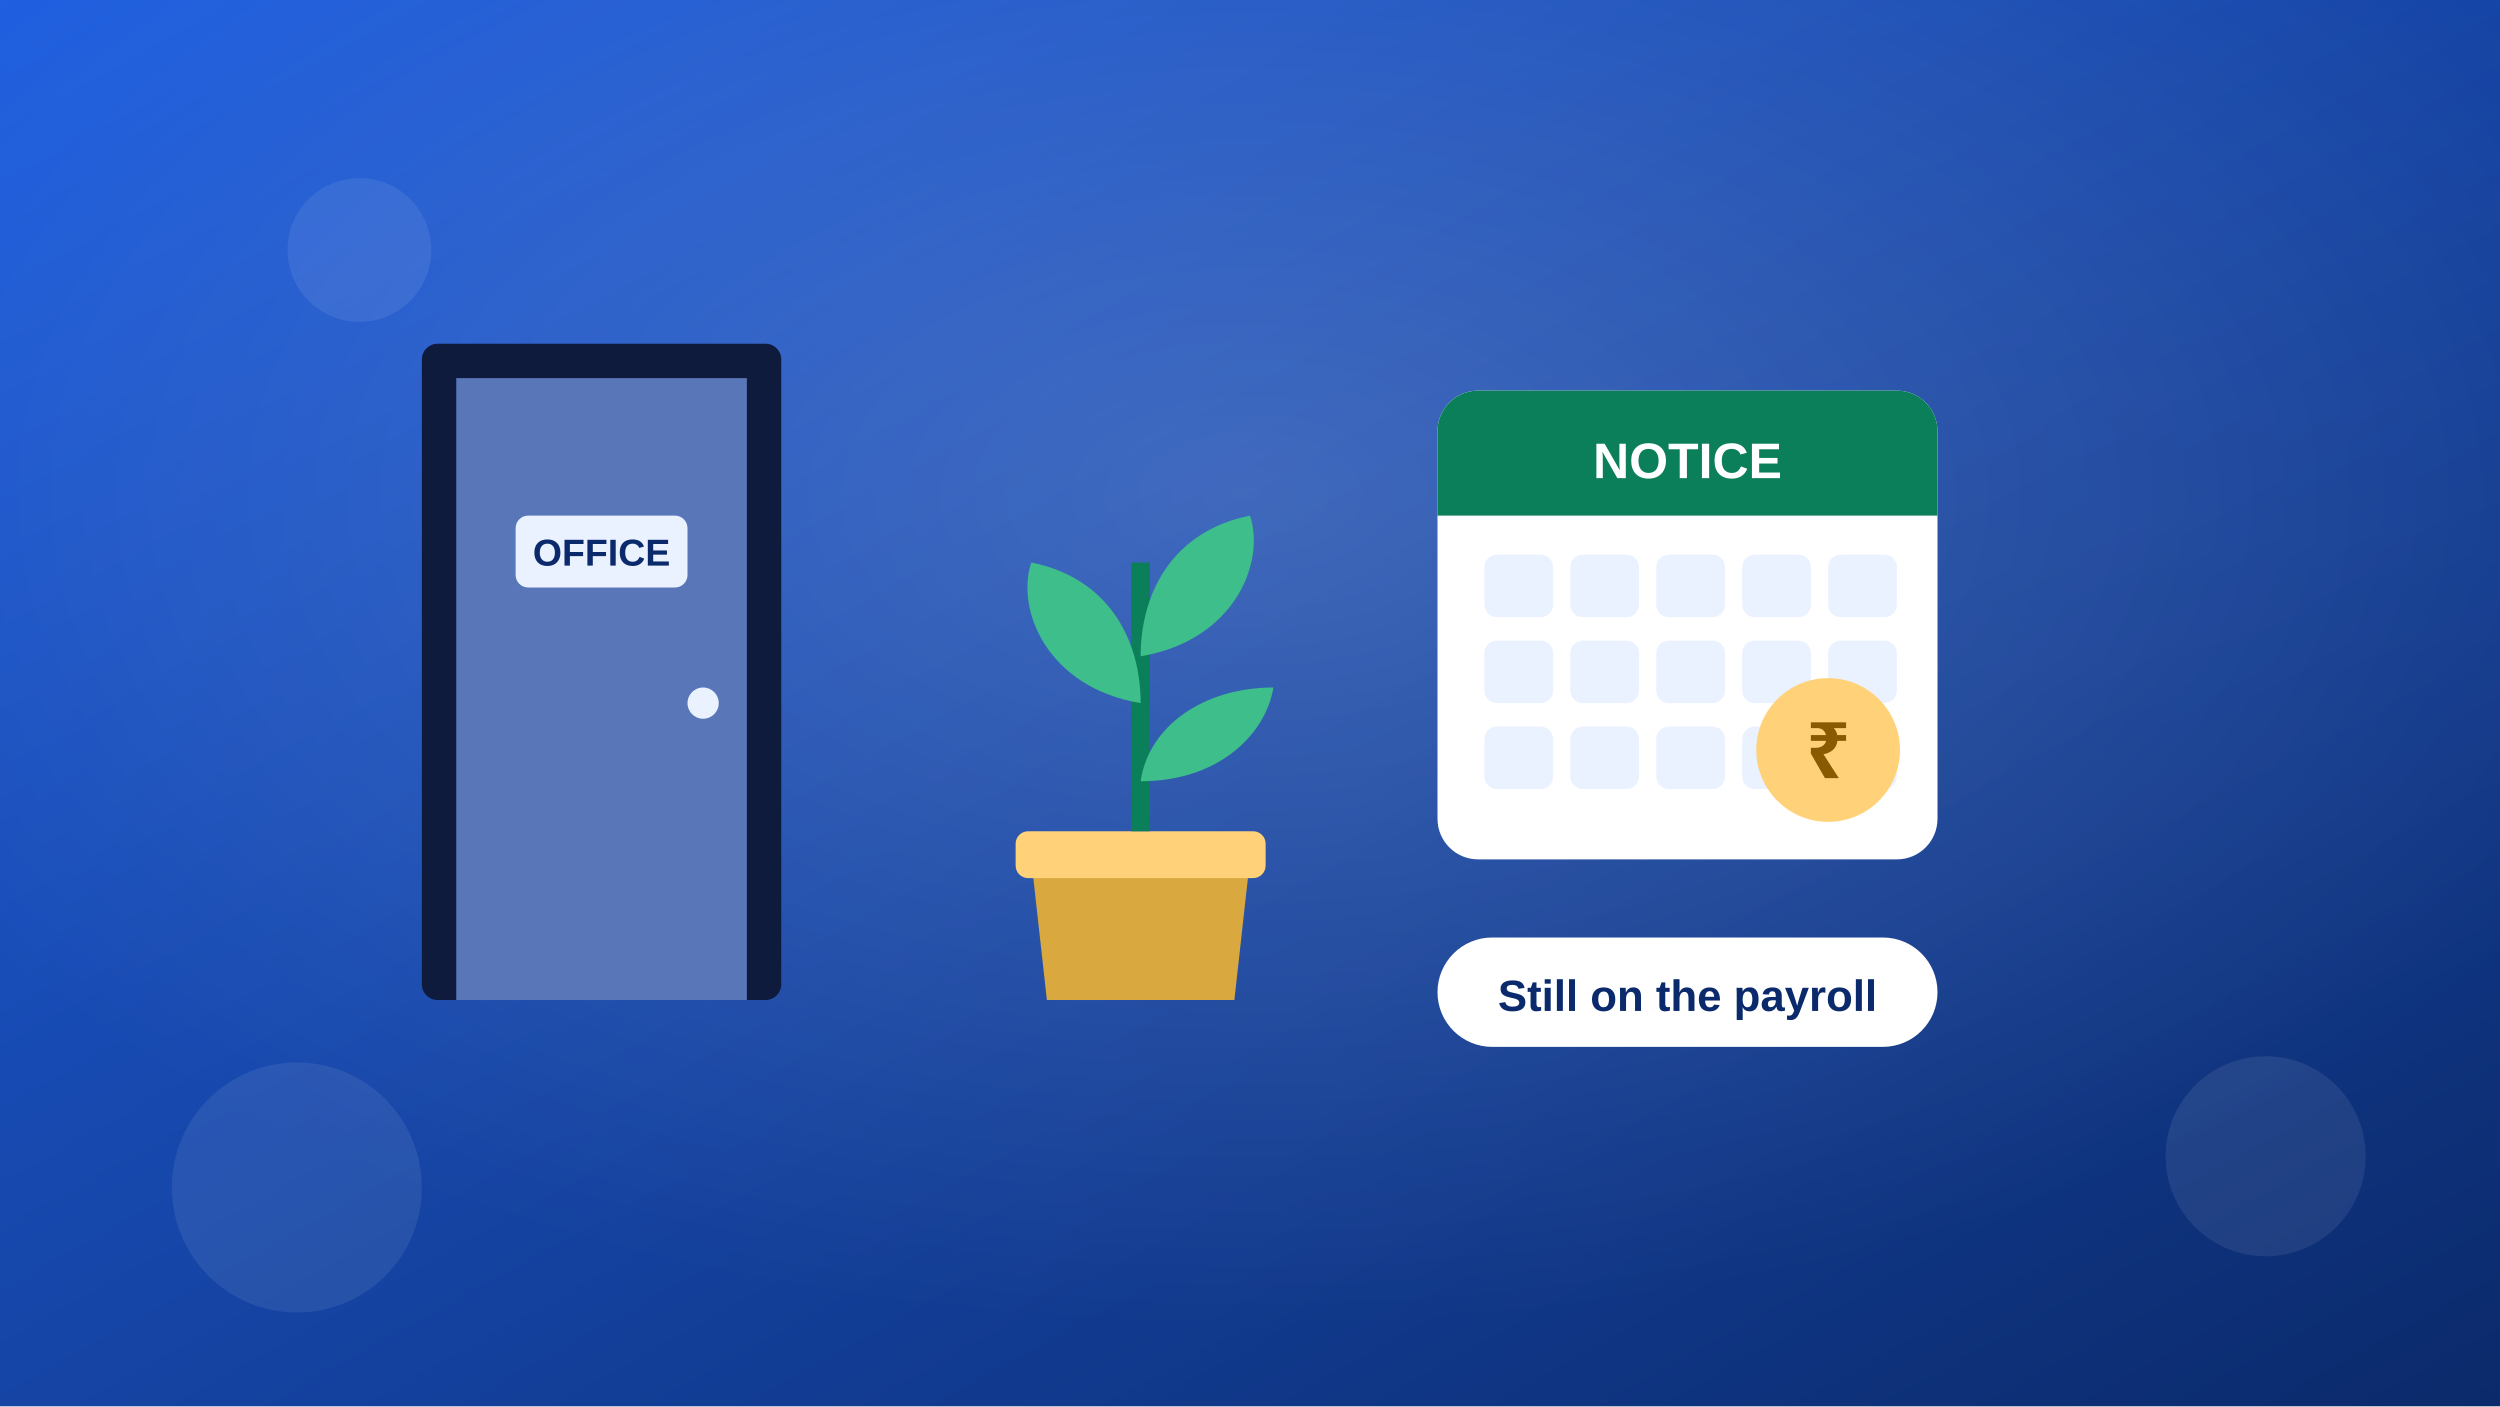
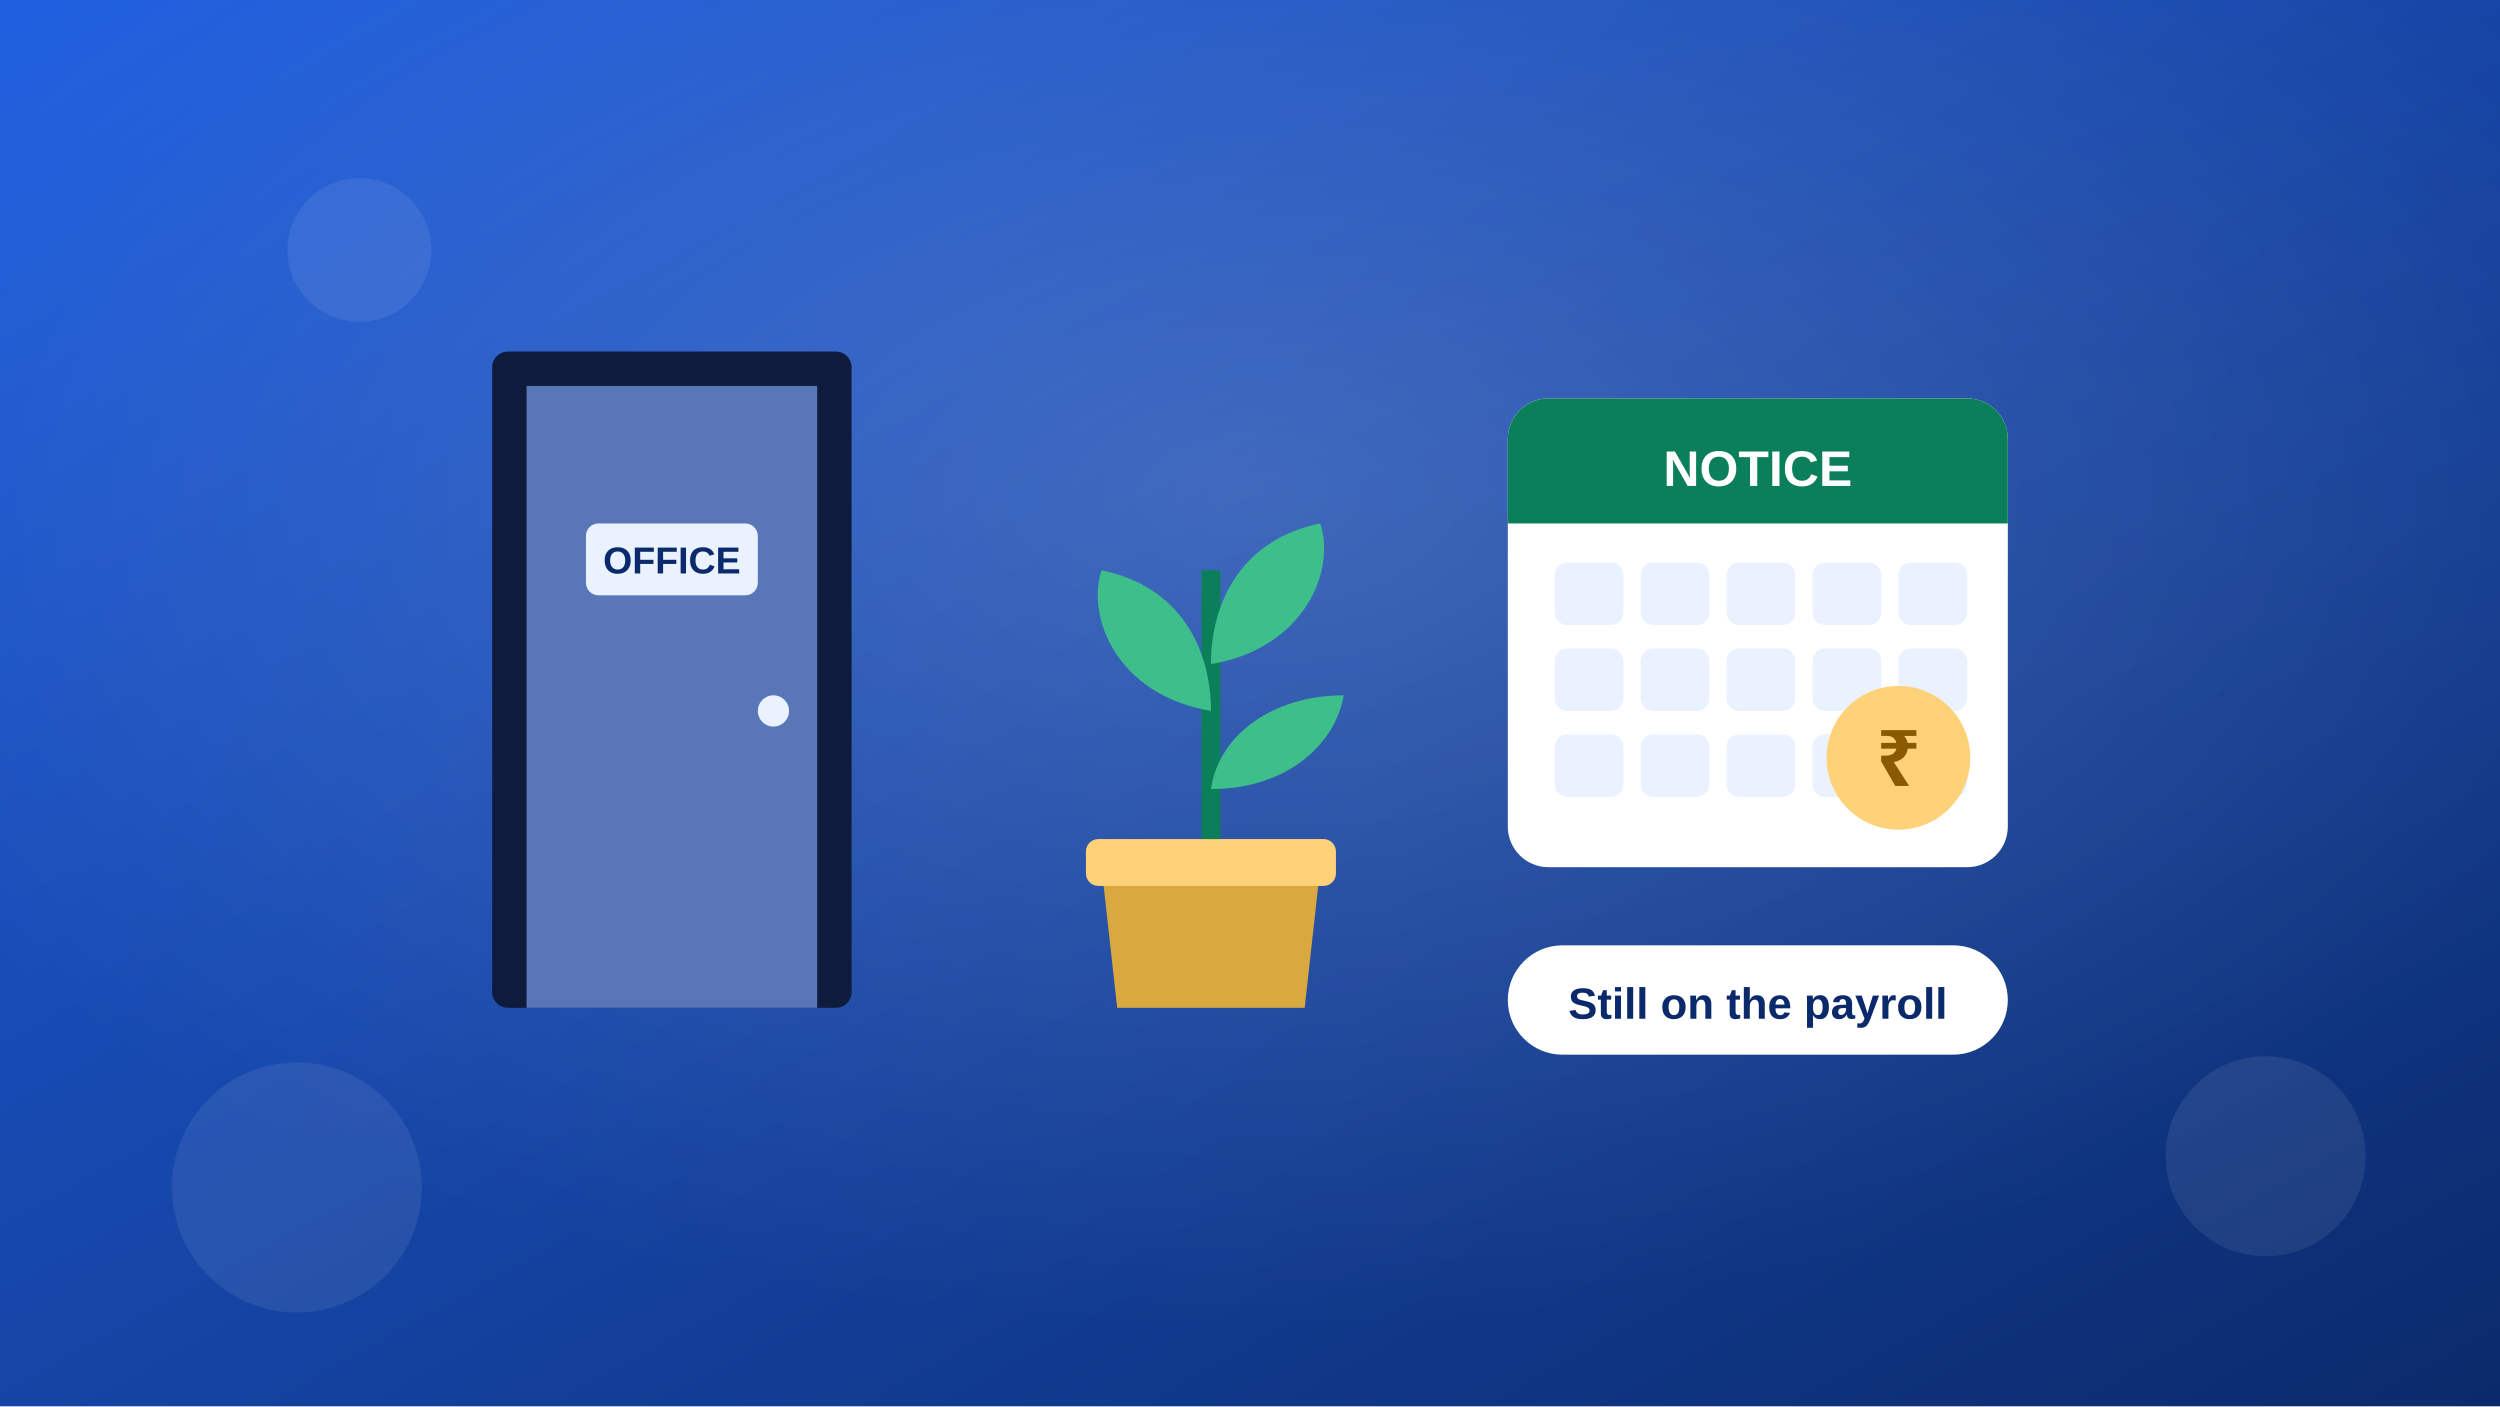
<svg xmlns="http://www.w3.org/2000/svg" viewBox="0 0 1600 900" role="img" aria-label="A closed office door, a potted plant and a notice-period calendar with a rupee coin: paid time at home before you leave">
  <defs>
    <linearGradient id="bg" x1="0" y1="0" x2="1" y2="1">
      <stop offset="0" stop-color="#1F5FE0" />
      <stop offset="1" stop-color="#0B2A6B" />
    </linearGradient>
    <radialGradient id="glow" cx=".5" cy=".35" r=".6">
      <stop offset="0" stop-color="#FFFFFF" stop-opacity=".18" />
      <stop offset="1" stop-color="#FFFFFF" stop-opacity="0" />
    </radialGradient>
  </defs>
  <rect width="1600" height="900" fill="url(#bg)" />
  <rect width="1600" height="900" fill="url(#glow)" />
  <g fill="#FFFFFF" opacity=".08">
    <circle cx="190" cy="760" r="80" />
    <circle cx="1450" cy="740" r="64" />
    <circle cx="230" cy="160" r="46" />
  </g>
-   <g transform="translate(270 220)">
-     <rect width="230" height="420" rx="10" fill="#0E1B3D" />
-     <rect x="22" y="22" width="186" height="398" fill="#5876B8" />
-     <circle cx="180" cy="230" r="10" fill="#EAF1FF" />
-     <rect x="60" y="110" width="110" height="46" rx="8" fill="#EAF1FF" />
-     <text x="115" y="142" text-anchor="middle" font-family="Arial,Helvetica,sans-serif" font-weight="800" font-size="24" fill="#0B2A6B">OFFICE</text>
-   </g>
-   <g transform="translate(600 300)">
-     <path d="M70 340 L60 250 L200 250 L190 340 Z" fill="#D9A93F" />
-     <rect x="50" y="232" width="160" height="30" rx="8" fill="#FFD27A" />
-     <path d="M130 232 C130 160 130 110 130 60" stroke="#0B7F5A" stroke-width="12" fill="none" />
-     <path d="M130 150 C70 140 50 90 60 60 C110 70 130 110 130 150 Z" fill="#3DBE8B" />
-     <path d="M130 120 C190 110 210 60 200 30 C150 40 130 80 130 120 Z" fill="#3DBE8B" />
-     <path d="M130 200 C180 200 210 170 215 140 C170 140 135 165 130 200 Z" fill="#3DBE8B" />
-   </g>
-   <g transform="translate(920 250)">
-     <rect width="320" height="300" rx="26" fill="#FFFFFF" />
-     <path d="M0 26 A26 26 0 0 1 26 0 L294 0 A26 26 0 0 1 320 26 L320 80 L0 80 Z" fill="#0B7F5A" />
-     <text x="160" y="56" text-anchor="middle" font-family="Arial,Helvetica,sans-serif" font-weight="800" font-size="32" fill="#fff">NOTICE</text>
-     <g fill="#EAF1FF">
-       <rect x="30" y="105" width="44" height="40" rx="8" />
-       <rect x="85" y="105" width="44" height="40" rx="8" />
-       <rect x="140" y="105" width="44" height="40" rx="8" />
-       <rect x="195" y="105" width="44" height="40" rx="8" />
-       <rect x="250" y="105" width="44" height="40" rx="8" />
-       <rect x="30" y="160" width="44" height="40" rx="8" />
-       <rect x="85" y="160" width="44" height="40" rx="8" />
-       <rect x="140" y="160" width="44" height="40" rx="8" />
-       <rect x="195" y="160" width="44" height="40" rx="8" />
-       <rect x="250" y="160" width="44" height="40" rx="8" />
-       <rect x="30" y="215" width="44" height="40" rx="8" />
-       <rect x="85" y="215" width="44" height="40" rx="8" />
-       <rect x="140" y="215" width="44" height="40" rx="8" />
-       <rect x="195" y="215" width="44" height="40" rx="8" />
-       <rect x="250" y="215" width="44" height="40" rx="8" />
+   <g id="art" transform="translate(45 5)">
+     <g transform="translate(270 220)">
+       <rect width="230" height="420" rx="10" fill="#0E1B3D" />
+       <rect x="22" y="22" width="186" height="398" fill="#5876B8" />
+       <circle cx="180" cy="230" r="10" fill="#EAF1FF" />
+       <rect x="60" y="110" width="110" height="46" rx="8" fill="#EAF1FF" />
+       <text x="115" y="142" text-anchor="middle" font-family="Arial,Helvetica,sans-serif" font-weight="800" font-size="24" fill="#0B2A6B">OFFICE</text>
    </g>
-     <circle cx="250" cy="230" r="46" fill="#FFD27A" />
-     <text x="250" y="248" text-anchor="middle" font-family="Arial,Helvetica,sans-serif" font-weight="800" font-size="50" fill="#8A5A00">₹</text>
-   </g>
-   <g transform="translate(920 600)">
-     <rect width="320" height="70" rx="35" fill="#FFFFFF" />
-     <text x="160.0" y="47" text-anchor="middle" font-family="Arial,Helvetica,sans-serif" font-weight="800" font-size="28" fill="#0B2A6B">Still on the payroll</text>
+     <g transform="translate(600 300)">
+       <path d="M70 340 L60 250 L200 250 L190 340 Z" fill="#D9A93F" />
+       <rect x="50" y="232" width="160" height="30" rx="8" fill="#FFD27A" />
+       <path d="M130 232 C130 160 130 110 130 60" stroke="#0B7F5A" stroke-width="12" fill="none" />
+       <path d="M130 150 C70 140 50 90 60 60 C110 70 130 110 130 150 Z" fill="#3DBE8B" />
+       <path d="M130 120 C190 110 210 60 200 30 C150 40 130 80 130 120 Z" fill="#3DBE8B" />
+       <path d="M130 200 C180 200 210 170 215 140 C170 140 135 165 130 200 Z" fill="#3DBE8B" />
+     </g>
+     <g transform="translate(920 250)">
+       <rect width="320" height="300" rx="26" fill="#FFFFFF" />
+       <path d="M0 26 A26 26 0 0 1 26 0 L294 0 A26 26 0 0 1 320 26 L320 80 L0 80 Z" fill="#0B7F5A" />
+       <text x="160" y="56" text-anchor="middle" font-family="Arial,Helvetica,sans-serif" font-weight="800" font-size="32" fill="#fff">NOTICE</text>
+       <g fill="#EAF1FF">
+         <rect x="30" y="105" width="44" height="40" rx="8" />
+         <rect x="85" y="105" width="44" height="40" rx="8" />
+         <rect x="140" y="105" width="44" height="40" rx="8" />
+         <rect x="195" y="105" width="44" height="40" rx="8" />
+         <rect x="250" y="105" width="44" height="40" rx="8" />
+         <rect x="30" y="160" width="44" height="40" rx="8" />
+         <rect x="85" y="160" width="44" height="40" rx="8" />
+         <rect x="140" y="160" width="44" height="40" rx="8" />
+         <rect x="195" y="160" width="44" height="40" rx="8" />
+         <rect x="250" y="160" width="44" height="40" rx="8" />
+         <rect x="30" y="215" width="44" height="40" rx="8" />
+         <rect x="85" y="215" width="44" height="40" rx="8" />
+         <rect x="140" y="215" width="44" height="40" rx="8" />
+         <rect x="195" y="215" width="44" height="40" rx="8" />
+         <rect x="250" y="215" width="44" height="40" rx="8" />
+       </g>
+       <circle cx="250" cy="230" r="46" fill="#FFD27A" />
+       <text x="250" y="248" text-anchor="middle" font-family="Arial,Helvetica,sans-serif" font-weight="800" font-size="50" fill="#8A5A00">₹</text>
+     </g>
+     <g transform="translate(920 600)">
+       <rect width="320" height="70" rx="35" fill="#FFFFFF" />
+       <text x="160.0" y="47" text-anchor="middle" font-family="Arial,Helvetica,sans-serif" font-weight="800" font-size="28" fill="#0B2A6B">Still on the payroll</text>
+     </g>
  </g>
</svg>
